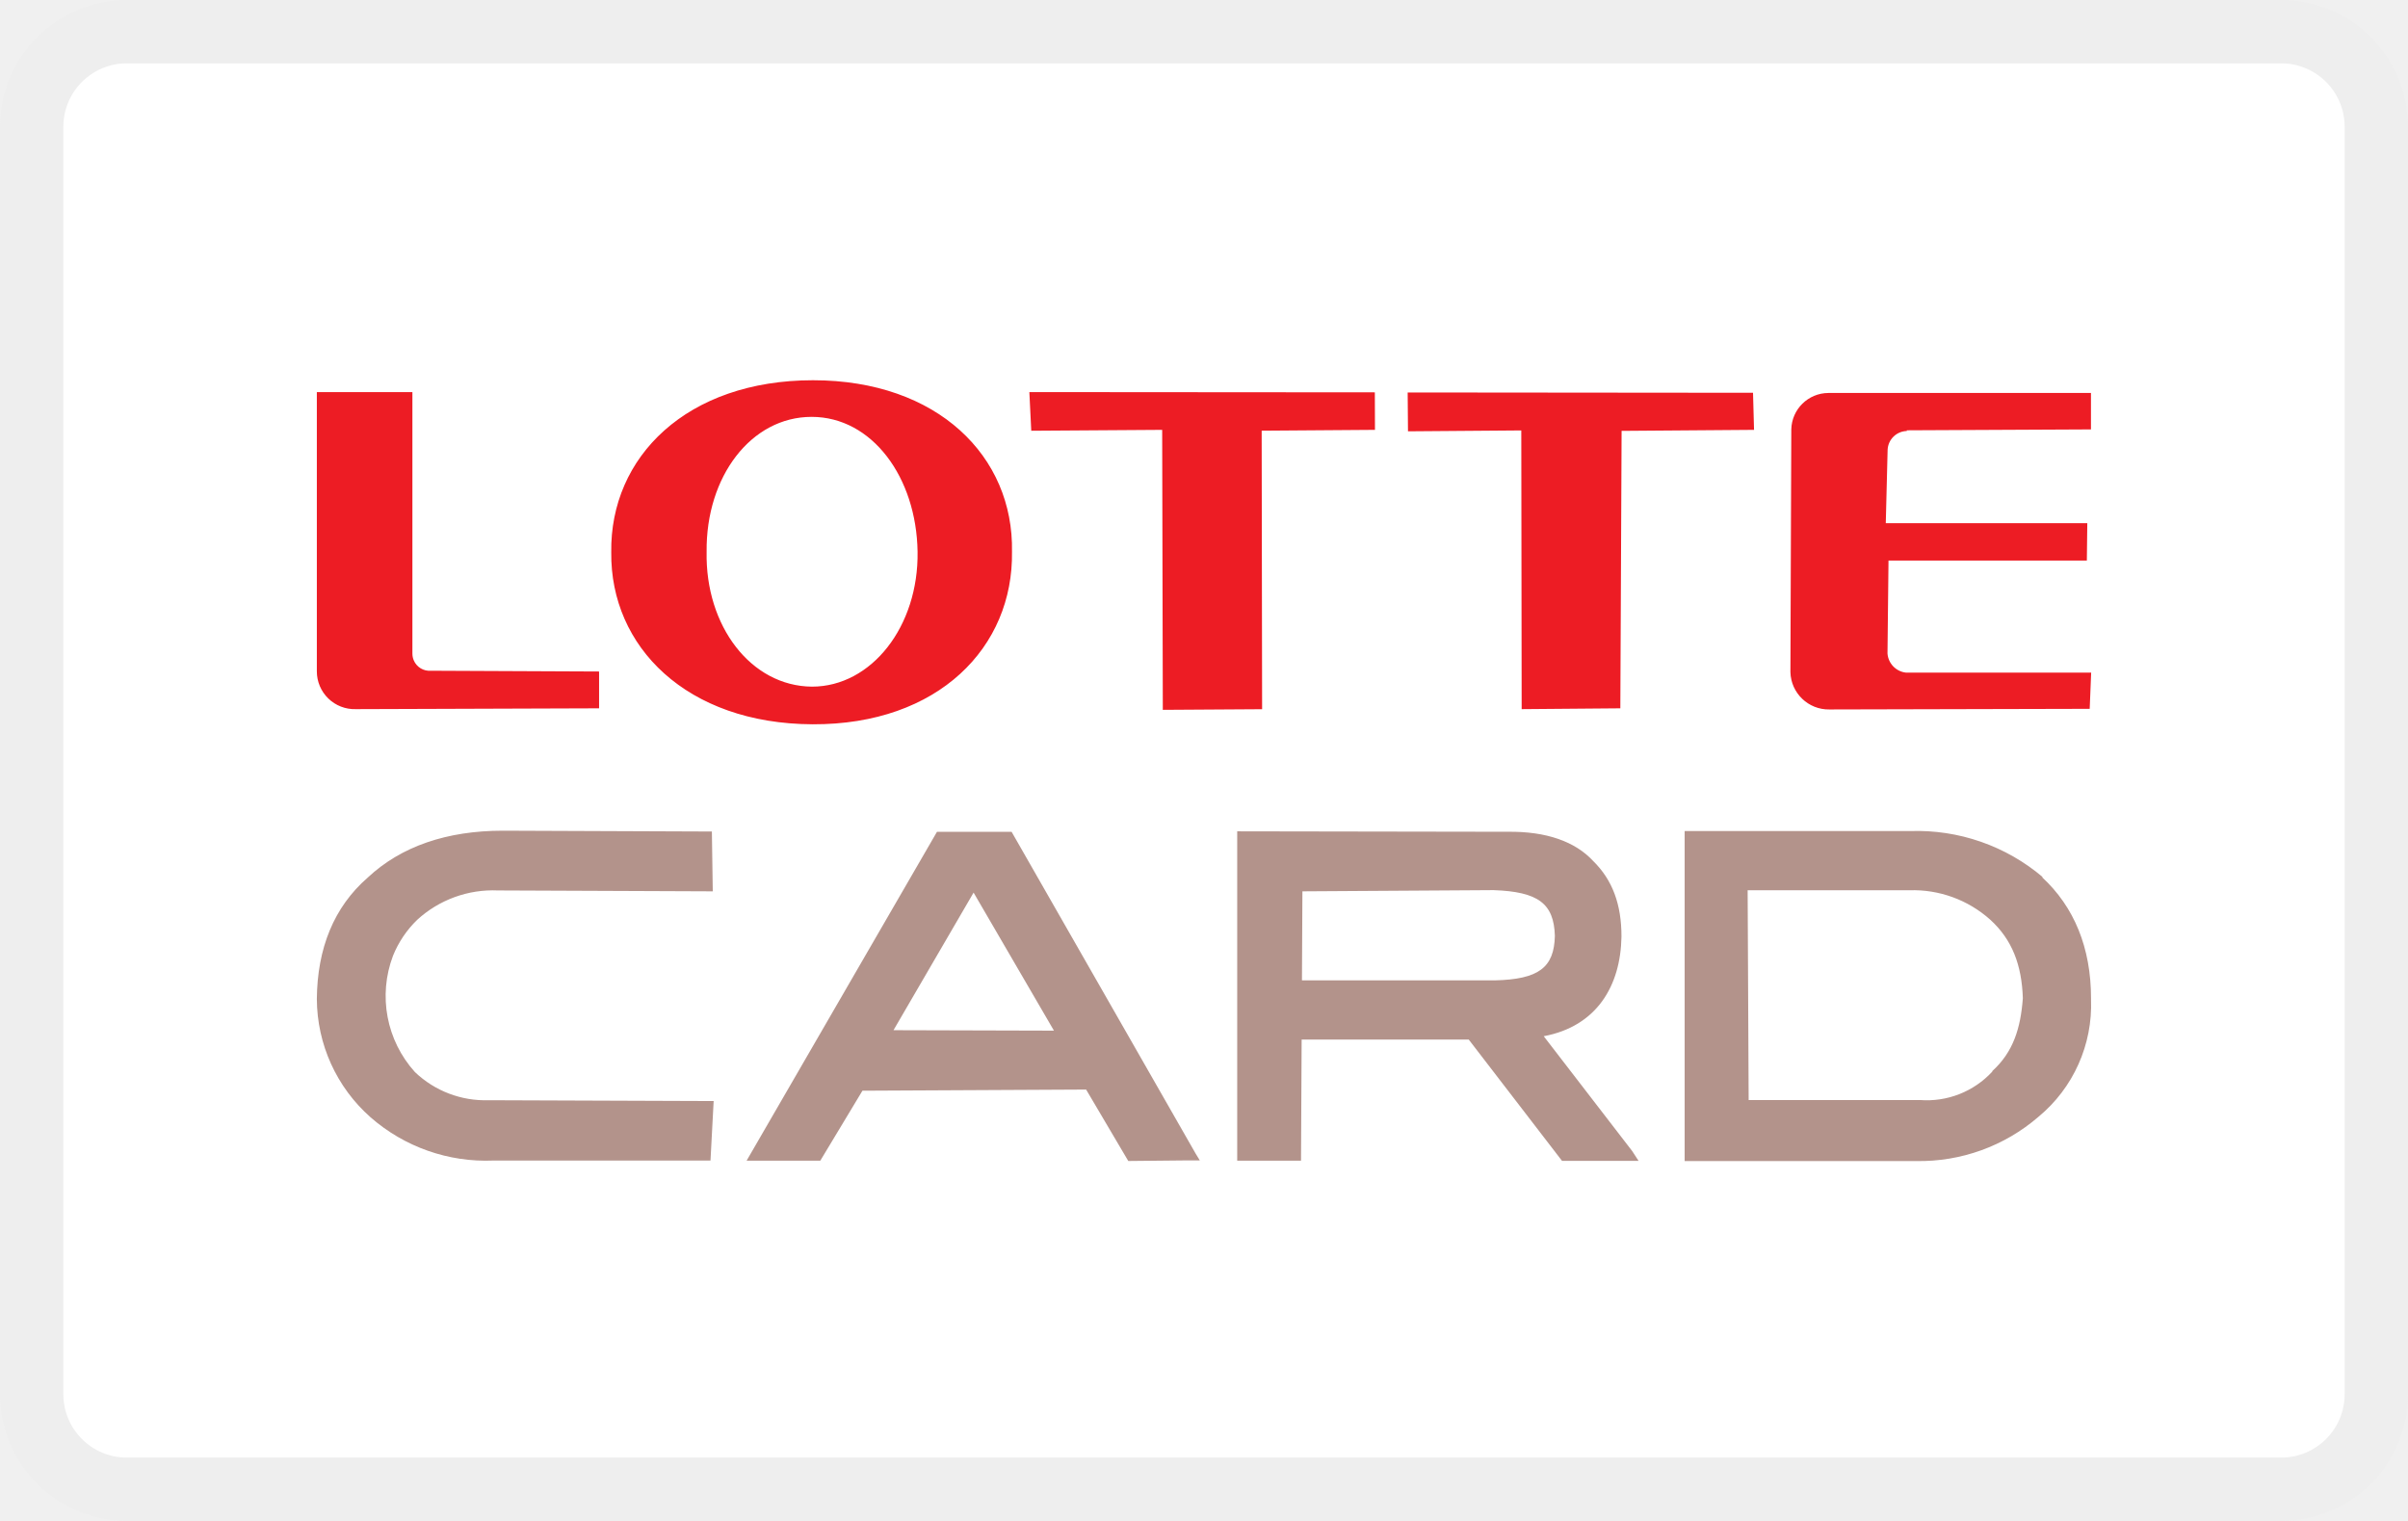
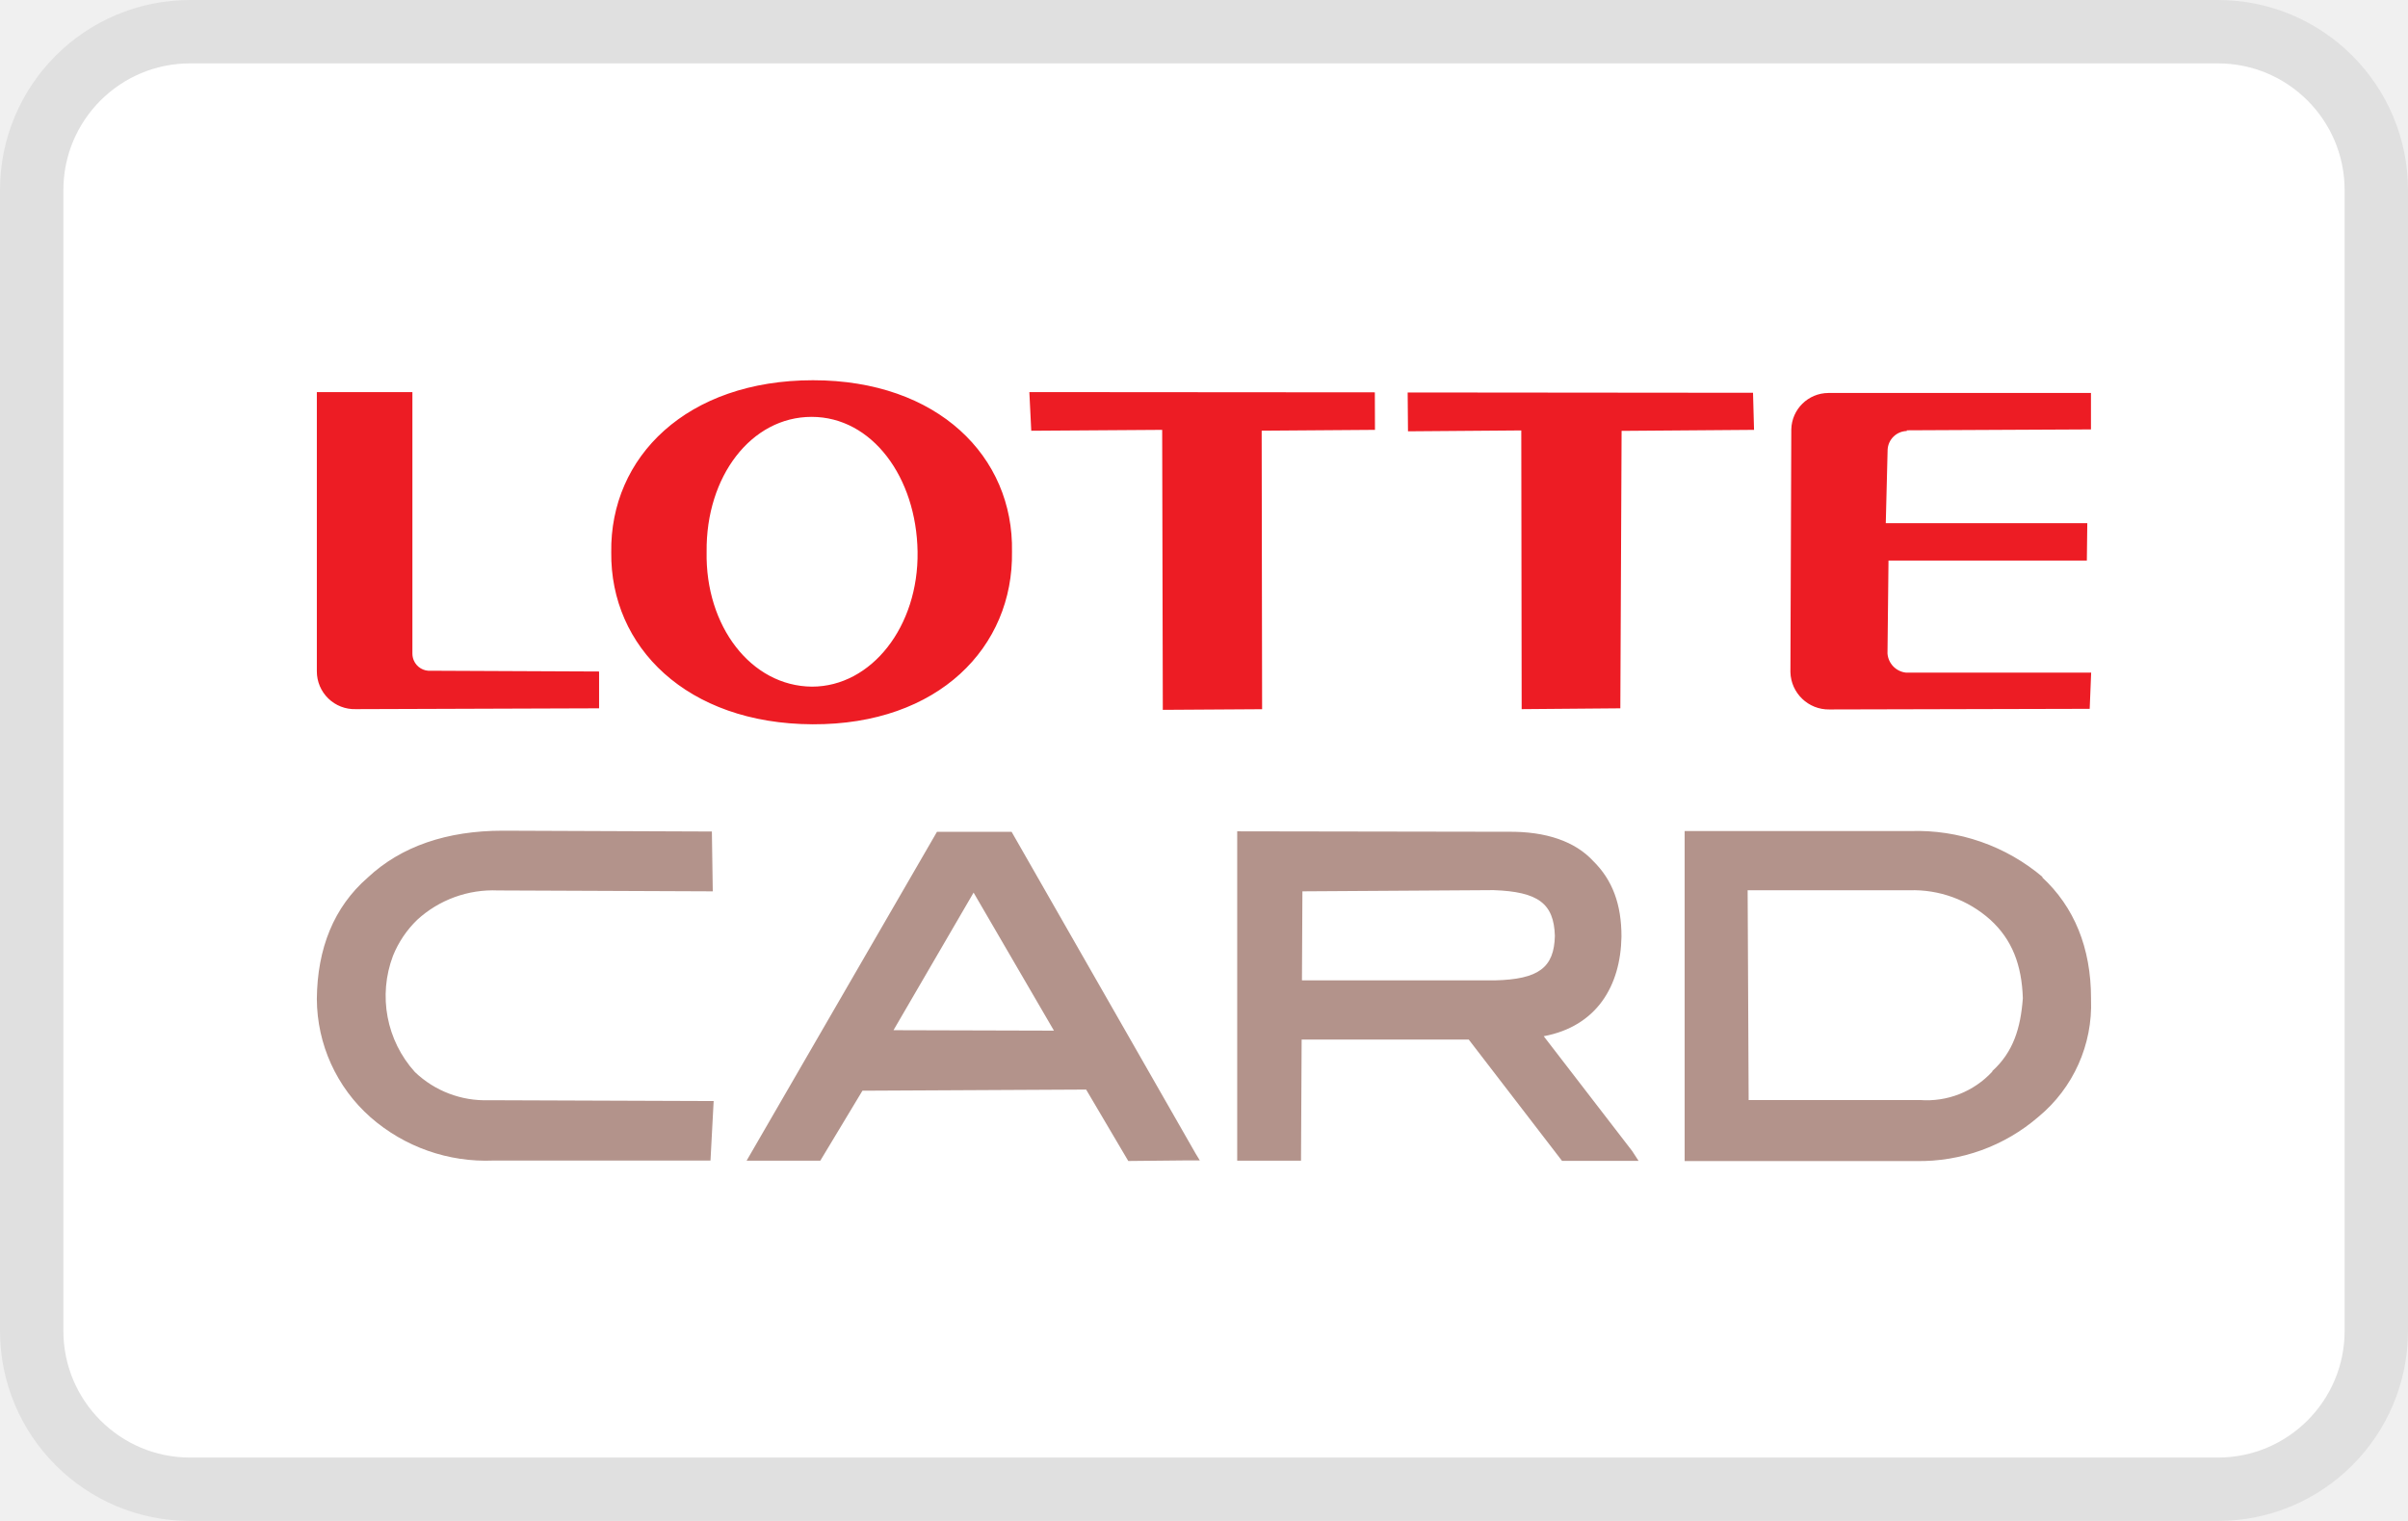
- <svg xmlns="http://www.w3.org/2000/svg" role="img" fill="none" viewBox="0 0 38 24" width="38" height="24" aria-labelledby="pi-lotte_card">
-   <rect width="38" height="24" rx="2" fill="#fff" />
-   <rect x=".5" y=".5" width="37" height="23" rx="1.5" stroke="#000" stroke-opacity=".07" />
+ <svg xmlns="http://www.w3.org/2000/svg" fill="none" width="38" height="24" aria-labelledby="pi-lotte_card">
+   <rect x="1" y="1" width="36" height="22" rx="2" fill="#fff" />
+   <rect x=".5" y=".5" width="37" height="23" rx="2.5" stroke="#000" stroke-opacity=".07" />
  <path d="M12.83 6c-1.99 0-3.206 1.208-3.184 2.716-.016 1.49 1.19 2.705 3.178 2.713 1.988.008 3.17-1.22 3.146-2.724C15.998 7.205 14.8 6 12.83 6zm-.017 4.835c-.961-.008-1.685-.955-1.662-2.129-.013-1.187.703-2.128 1.657-2.128.954 0 1.654.953 1.672 2.128.018 1.176-.726 2.129-1.667 2.129zM21.697 6.191l-5.453-.004.03.61 2.066-.014.01 4.418 1.567-.01-.007-4.395 1.788-.013-.002-.592zM27.664 6.198l-5.45-.005.005.613 1.788-.014.006 4.398 1.557-.013.02-4.378 2.09-.016-.016-.585zM6.801 10.584a.27.27 0 01-.271-.163.272.272 0 01-.022-.11V6.187H5v4.407a.596.596 0 00.614.596l3.84-.013v-.581L6.8 10.584zM30.09 6.79l2.907-.014v-.575h-4.144a.588.588 0 00-.585.575l-.014 3.83a.605.605 0 00.615.589l4.108-.01.023-.571h-2.92a.328.328 0 01-.294-.303l.016-1.466h3.13l.007-.589h-3.18l.029-1.16a.311.311 0 01.303-.295" fill="#ED1C24" />
  <path d="M15.964 13.126h-1.178l-3.004 5.189h1.163l.665-1.104 3.53-.018.665 1.127.897-.009h.232l-.066-.108-2.904-5.077zm-1.864 3.13l1.264-2.171 1.268 2.178-2.532-.007zm18.14-2.412a3.07 3.07 0 00-2.1-.73h-3.555v5.207h3.655a2.871 2.871 0 001.928-.698 2.29 2.29 0 00.83-1.852v-.018c0-.793-.264-1.444-.776-1.914l.017.005zm-.8 3.065a1.405 1.405 0 01-1.141.449h-2.704l-.016-3.31h2.553c.469-.015.925.151 1.275.464.347.315.498.717.515 1.239-.035.472-.15.849-.482 1.15v.008zM5.804 13.847c-.537.467-.797 1.12-.804 1.917a2.505 2.505 0 00.847 1.866 2.765 2.765 0 001.94.683h3.425l.05-.939-3.55-.013a1.608 1.608 0 01-1.164-.444 1.791 1.791 0 01-.346-1.836c.086-.213.216-.406.381-.566a1.771 1.771 0 011.275-.464l3.39.014-.014-.944-3.298-.013c-.882 0-1.605.246-2.132.739zm18.558 2.504c.831-.156 1.213-.788 1.226-1.572 0-.507-.14-.892-.448-1.194-.28-.303-.736-.469-1.35-.46l-4.266-.007v5.197h1.007l.022-4.25 3.017-.019c.704.025.952.21.967.722-.012.498-.251.686-.952.702H20.41v.934h2.768l1.472 1.914h1.208l-.101-.155-1.396-1.812z" fill="#B3938B" />
</svg>
